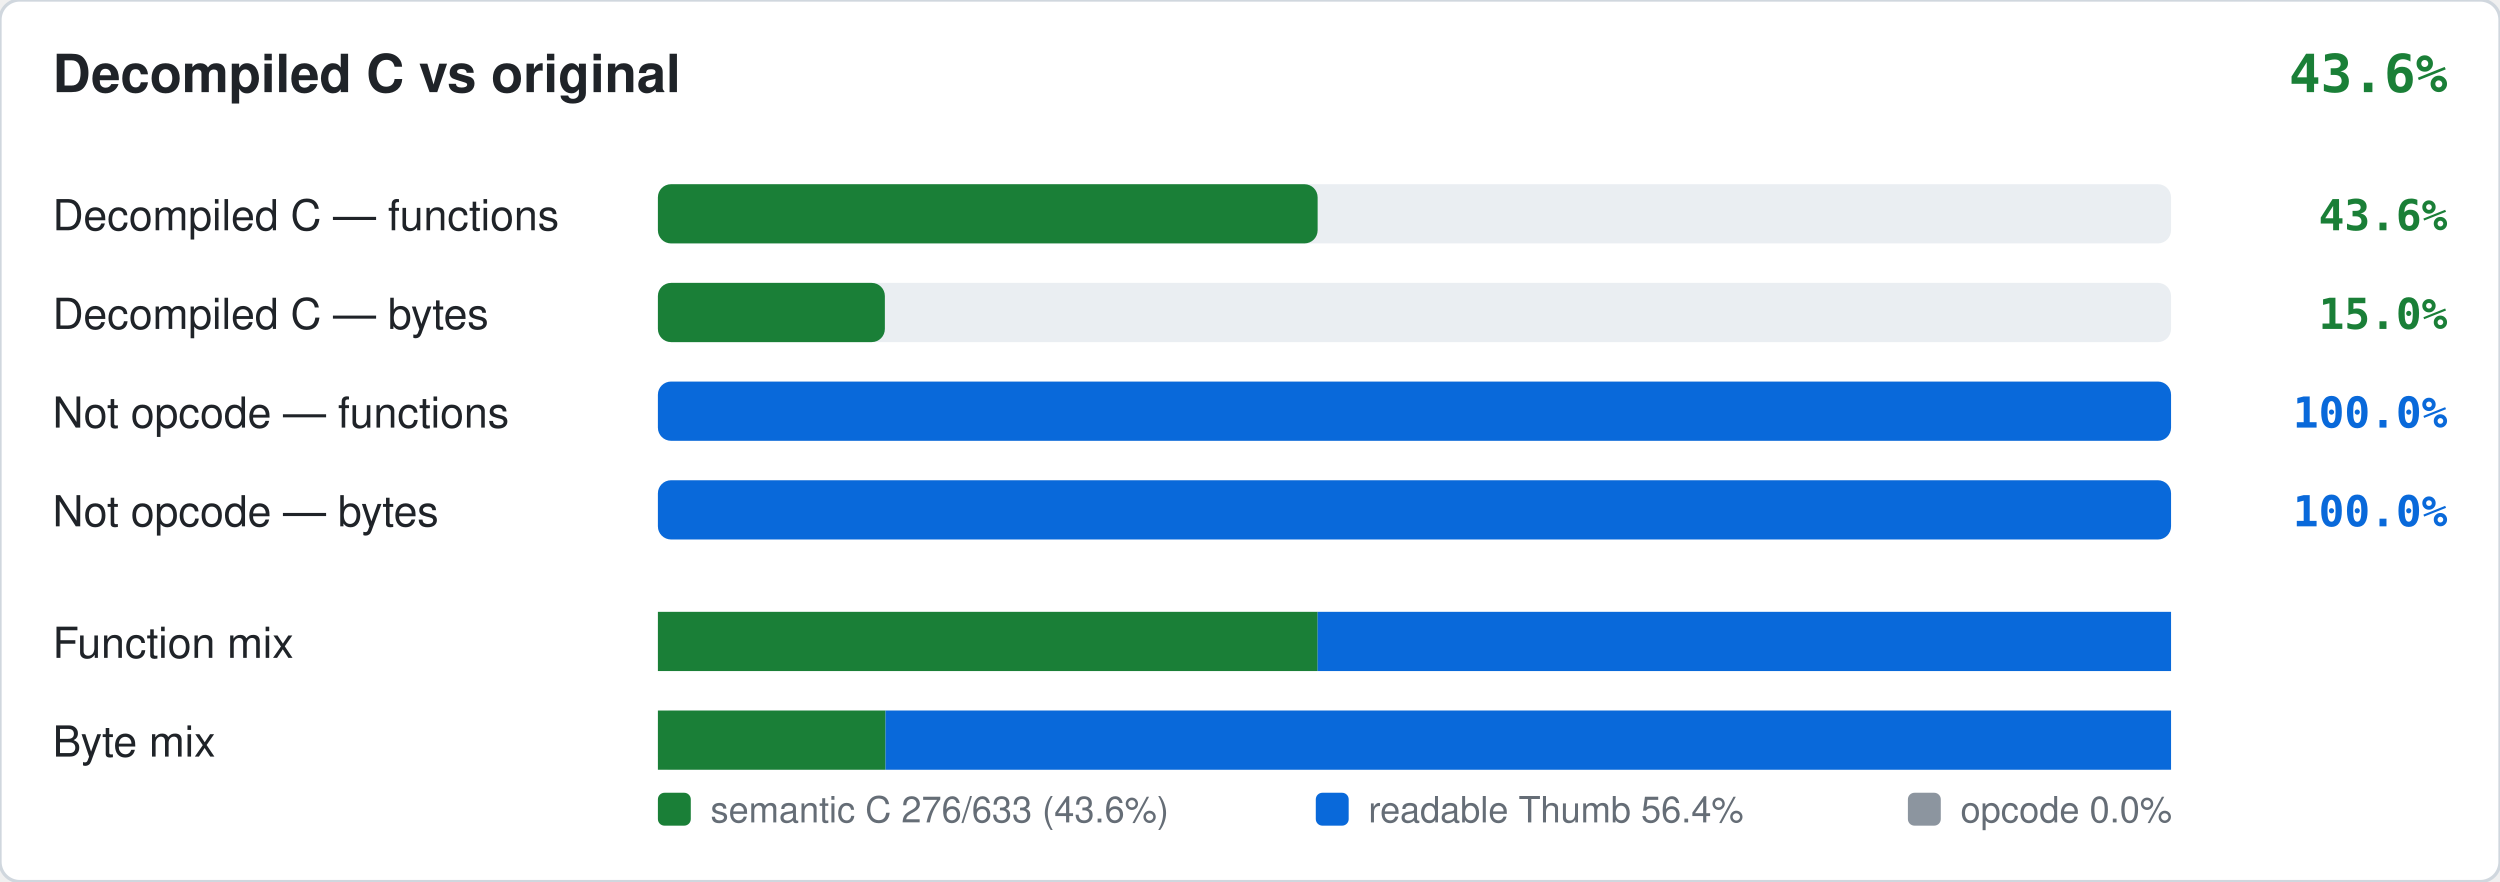
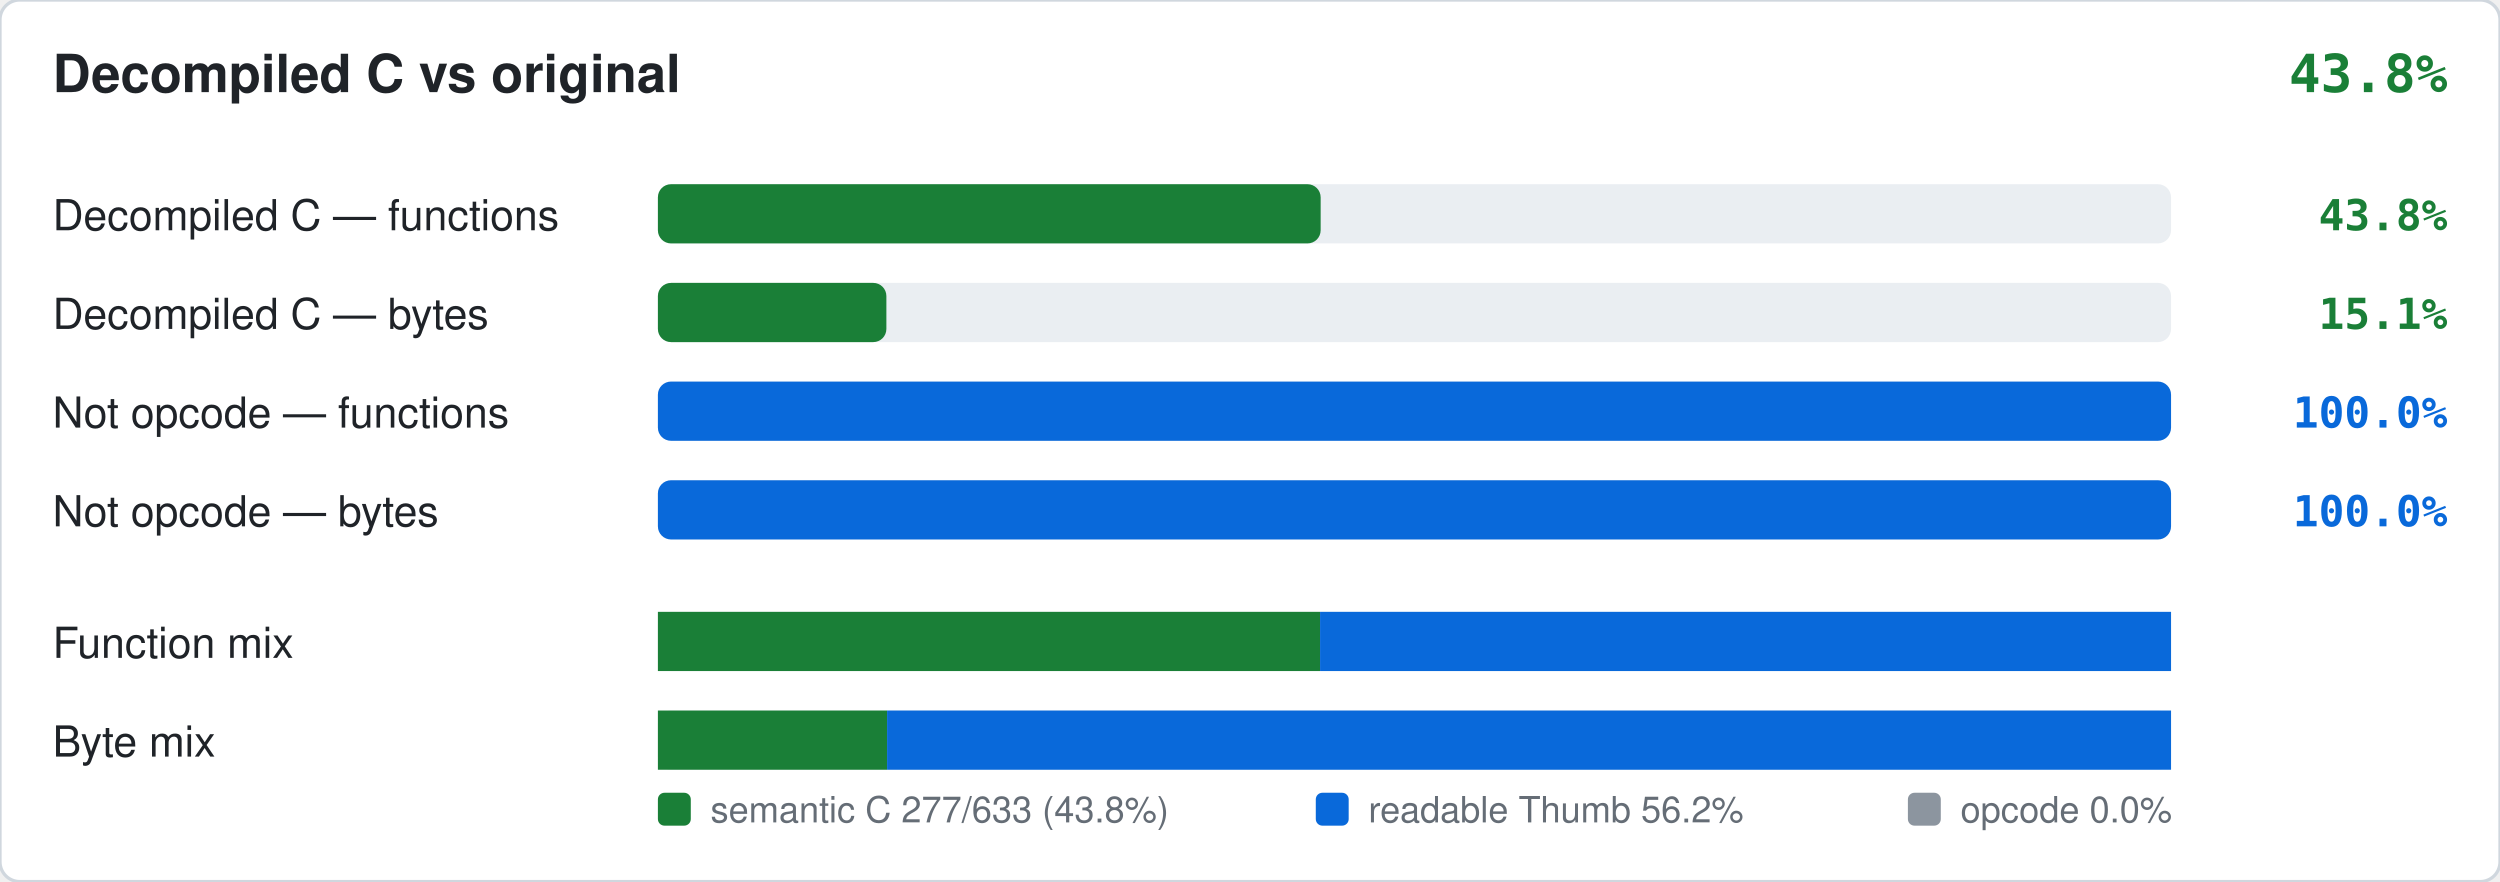
- <svg xmlns="http://www.w3.org/2000/svg" width="760" height="268" viewBox="0 0 760 268" role="img" aria-label="Decompiled C 43.6% functions, 15.0% bytes (276/633, 13,580/90,272)">
+ <svg xmlns="http://www.w3.org/2000/svg" width="760" height="268" viewBox="0 0 760 268" role="img" aria-label="Decompiled C 43.8% functions, 15.1% bytes (277/633, 13,672/90,272)">
  <rect width="760" height="268" rx="6" fill="#ffffff" stroke="#d0d7de" />
  <text x="16" y="28" font-family="-apple-system,BlinkMacSystemFont,Segoe UI,Helvetica,Arial,sans-serif" font-size="16" font-weight="600" fill="#1f2328">Decompiled C vs original</text>
-   <text x="744" y="28" text-anchor="end" font-family="ui-monospace,SFMono-Regular,Menlo,Consolas,monospace" font-size="16" font-weight="700" fill="#1a7f37">43.6%</text>
+   <text x="744" y="28" text-anchor="end" font-family="ui-monospace,SFMono-Regular,Menlo,Consolas,monospace" font-size="16" font-weight="700" fill="#1a7f37">43.8%</text>
  <text x="16" y="70" font-family="-apple-system,BlinkMacSystemFont,Segoe UI,Helvetica,Arial,sans-serif" font-size="13" fill="#1f2328">Decompiled C — functions</text>
  <rect x="200.00" y="56.00" width="460.00" height="18.00" rx="4" fill="#eaeef2" />
-   <rect x="200.00" y="56.00" width="200.56" height="18.00" rx="4" fill="#1a7f37" />
-   <text x="744" y="70" text-anchor="end" font-family="ui-monospace,SFMono-Regular,Menlo,Consolas,monospace" font-size="13" font-weight="700" fill="#1a7f37">43.6%</text>
+   <rect x="200.00" y="56.00" width="201.48" height="18.00" rx="4" fill="#1a7f37" />
+   <text x="744" y="70" text-anchor="end" font-family="ui-monospace,SFMono-Regular,Menlo,Consolas,monospace" font-size="13" font-weight="700" fill="#1a7f37">43.8%</text>
  <text x="16" y="100" font-family="-apple-system,BlinkMacSystemFont,Segoe UI,Helvetica,Arial,sans-serif" font-size="13" fill="#1f2328">Decompiled C — bytes</text>
  <rect x="200.00" y="86.00" width="460.00" height="18.00" rx="4" fill="#eaeef2" />
-   <rect x="200.00" y="86.00" width="69.00" height="18.00" rx="4" fill="#1a7f37" />
-   <text x="744" y="100" text-anchor="end" font-family="ui-monospace,SFMono-Regular,Menlo,Consolas,monospace" font-size="13" font-weight="700" fill="#1a7f37">15.0%</text>
+   <rect x="200.00" y="86.00" width="69.46" height="18.00" rx="4" fill="#1a7f37" />
+   <text x="744" y="100" text-anchor="end" font-family="ui-monospace,SFMono-Regular,Menlo,Consolas,monospace" font-size="13" font-weight="700" fill="#1a7f37">15.1%</text>
  <text x="16" y="130" font-family="-apple-system,BlinkMacSystemFont,Segoe UI,Helvetica,Arial,sans-serif" font-size="13" fill="#1f2328">Not opcode — functions</text>
  <rect x="200.00" y="116.00" width="460.00" height="18.00" rx="4" fill="#eaeef2" />
  <rect x="200.00" y="116.00" width="460.00" height="18.00" rx="4" fill="#0969da" />
  <text x="744" y="130" text-anchor="end" font-family="ui-monospace,SFMono-Regular,Menlo,Consolas,monospace" font-size="13" font-weight="700" fill="#0969da">100.0%</text>
  <text x="16" y="160" font-family="-apple-system,BlinkMacSystemFont,Segoe UI,Helvetica,Arial,sans-serif" font-size="13" fill="#1f2328">Not opcode — bytes</text>
  <rect x="200.00" y="146.00" width="460.00" height="18.00" rx="4" fill="#eaeef2" />
  <rect x="200.00" y="146.00" width="460.00" height="18.00" rx="4" fill="#0969da" />
  <text x="744" y="160" text-anchor="end" font-family="ui-monospace,SFMono-Regular,Menlo,Consolas,monospace" font-size="13" font-weight="700" fill="#0969da">100.0%</text>
  <text x="16" y="200" font-family="-apple-system,BlinkMacSystemFont,Segoe UI,Helvetica,Arial,sans-serif" font-size="13" fill="#1f2328">Function mix</text>
  <rect x="200.00" y="186.00" width="460.00" height="18.00" rx="4" fill="#eaeef2" />
-   <rect x="200.00" y="186.00" width="200.57" height="18.00" fill="#1a7f37" />
-   <rect x="400.57" y="186.00" width="259.43" height="18.00" fill="#0969da" />
+   <rect x="200.00" y="186.00" width="201.30" height="18.00" fill="#1a7f37" />
+   <rect x="401.30" y="186.00" width="258.70" height="18.00" fill="#0969da" />
  <text x="16" y="230" font-family="-apple-system,BlinkMacSystemFont,Segoe UI,Helvetica,Arial,sans-serif" font-size="13" fill="#1f2328">Byte mix</text>
  <rect x="200.00" y="216.00" width="460.00" height="18.00" rx="4" fill="#eaeef2" />
-   <rect x="200.00" y="216.00" width="69.20" height="18.00" fill="#1a7f37" />
-   <rect x="269.20" y="216.00" width="390.80" height="18.00" fill="#0969da" />
+   <rect x="200.00" y="216.00" width="69.67" height="18.00" fill="#1a7f37" />
+   <rect x="269.67" y="216.00" width="390.33" height="18.00" fill="#0969da" />
  <rect x="200" y="241" width="10" height="10" rx="2" fill="#1a7f37" />
-   <text x="216" y="250" font-family="-apple-system,BlinkMacSystemFont,Segoe UI,Helvetica,Arial,sans-serif" font-size="11" fill="#656d76">semantic C 276/633 (43.6%)</text>
+   <text x="216" y="250" font-family="-apple-system,BlinkMacSystemFont,Segoe UI,Helvetica,Arial,sans-serif" font-size="11" fill="#656d76">semantic C 277/633 (43.8%)</text>
  <rect x="400" y="241" width="10" height="10" rx="2" fill="#0969da" />
-   <text x="416" y="250" font-family="-apple-system,BlinkMacSystemFont,Segoe UI,Helvetica,Arial,sans-serif" font-size="11" fill="#656d76">readable Thumb 56.4%</text>
+   <text x="416" y="250" font-family="-apple-system,BlinkMacSystemFont,Segoe UI,Helvetica,Arial,sans-serif" font-size="11" fill="#656d76">readable Thumb 56.2%</text>
  <rect x="580" y="241" width="10" height="10" rx="2" fill="#8c959f" />
  <text x="596" y="250" font-family="-apple-system,BlinkMacSystemFont,Segoe UI,Helvetica,Arial,sans-serif" font-size="11" fill="#656d76">opcode 0.0%</text>
</svg>
